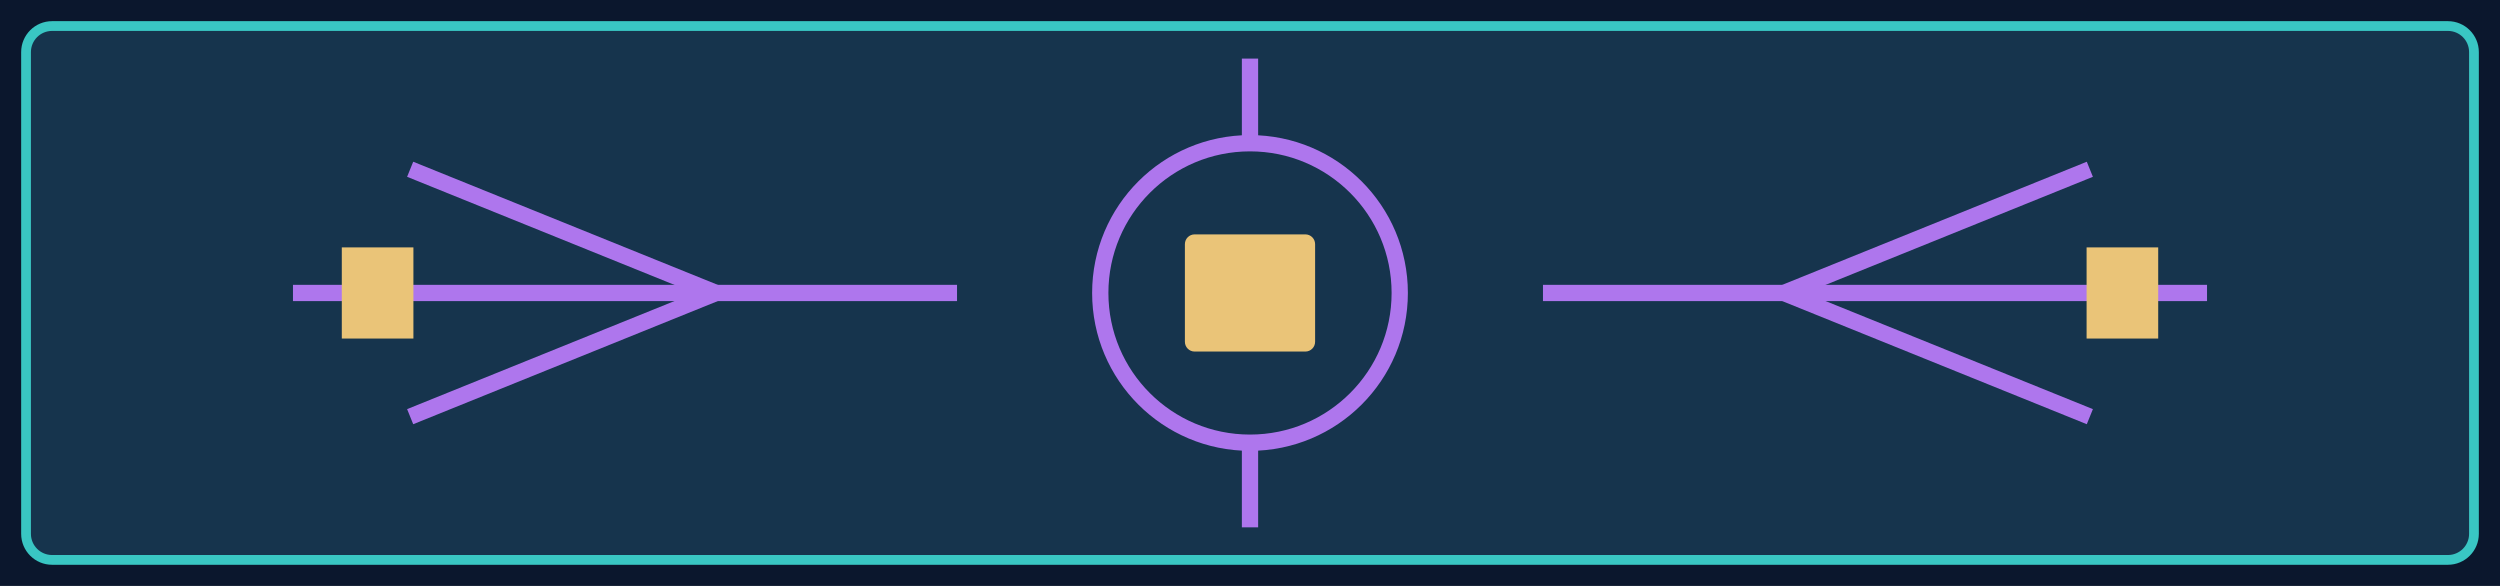
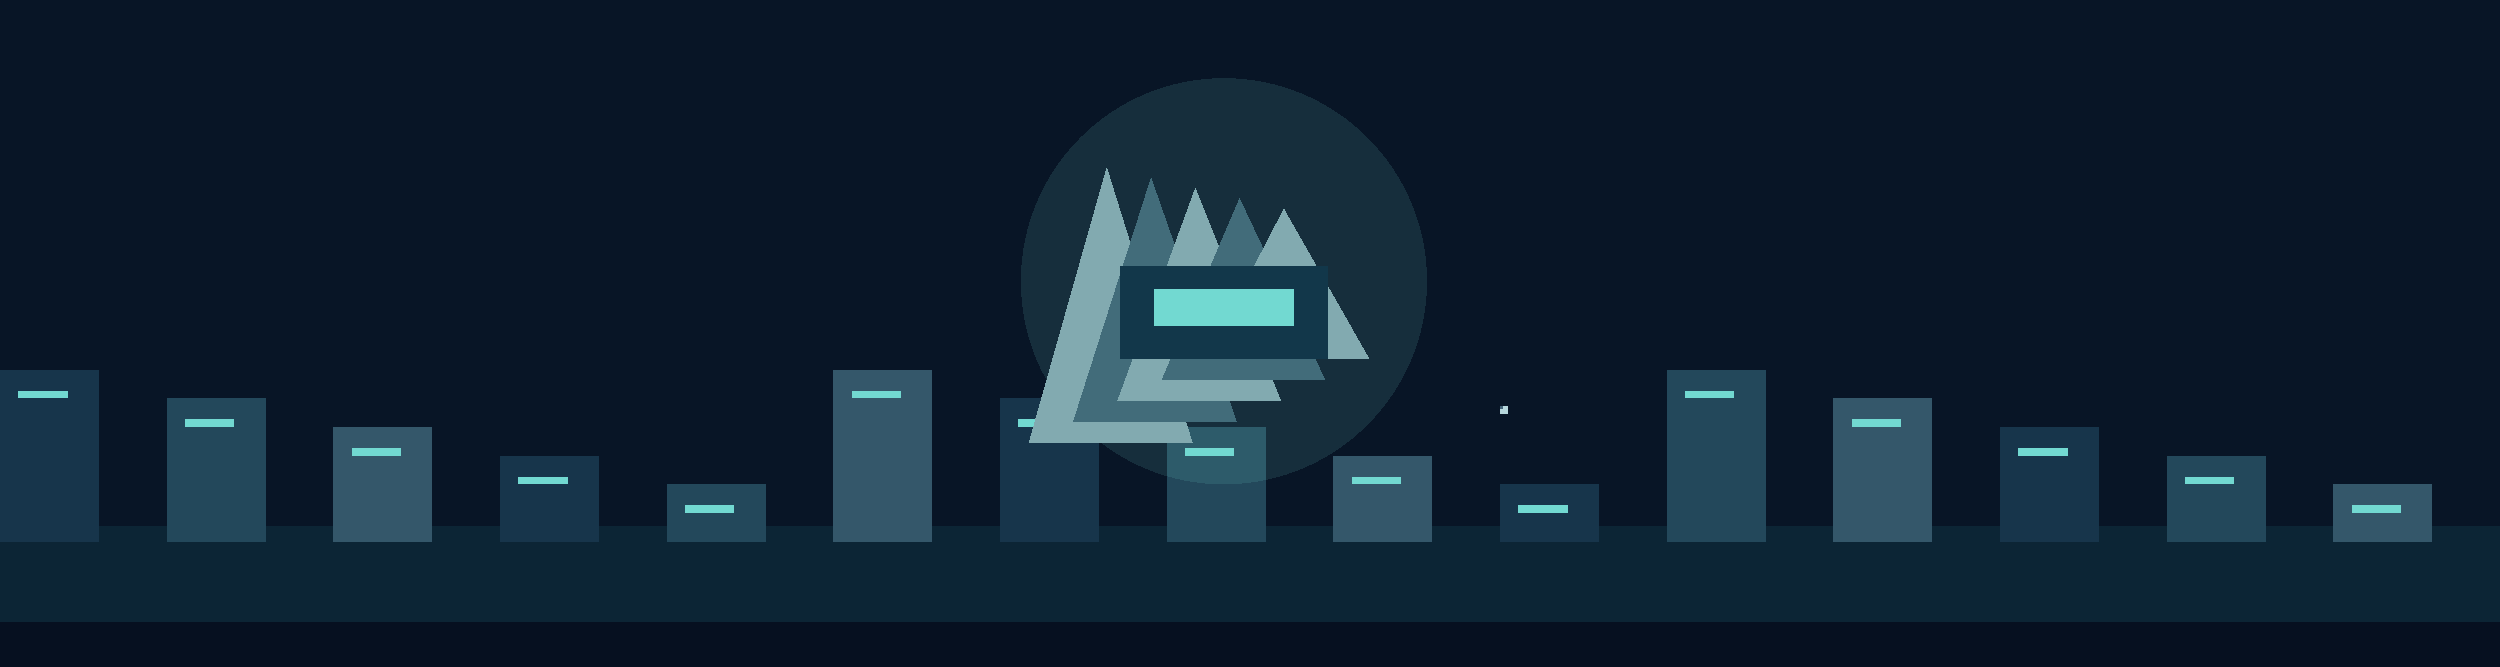
- <svg xmlns="http://www.w3.org/2000/svg" width="768" height="180" viewBox="0 0 768 180">
-   <rect width="768" height="180" fill="#0b172d" />
-   <rect x="8" y="8" width="752" height="164" rx="8" fill="#16344d" stroke="#39c6c3" stroke-width="3" />
-   <g fill="none" stroke="#ae76ed" stroke-width="5">
-     <circle cx="384" cy="90" r="46" />
-     <path d="M90 90H294M474 90H678M384 18V44M384 136V162" />
-     <path d="M126 52L220 90L126 128M642 52L548 90L642 128" />
-   </g>
-   <g fill="#eac478">
-     <rect x="364" y="72" width="40" height="36" rx="3" />
-     <rect x="105" y="76" width="22" height="28" />
-     <rect x="641" y="76" width="22" height="28" />
-   </g>
+ <svg xmlns="http://www.w3.org/2000/svg" width="960" height="256" viewBox="0 0 960 256" shape-rendering="crispEdges">
+   <rect width="960" height="256" fill="#081526" />
+   <rect y="202" width="960" height="54" fill="#0c2535" />
+   <rect x="576" y="156" width="3" height="3" fill="#b6d7dc" />
+   <rect x="576" y="156" width="1" height="1" fill="#426176" />
+   <rect x="576" y="156" width="1" height="1" fill="#426176" />
+   <rect x="576" y="156" width="1" height="1" fill="#b6d7dc" />
+   <rect x="576" y="156" width="1" height="1" fill="#426176" />
+   <rect x="576" y="156" width="1" height="1" fill="#426176" />
+   <rect x="576" y="156" width="1" height="1" fill="#b6d7dc" />
+   <rect x="576" y="156" width="1" height="1" fill="#426176" />
+   <rect x="576" y="156" width="1" height="1" fill="#426176" />
+   <rect x="576" y="156" width="3" height="3" fill="#b6d7dc" />
+   <rect x="576" y="156" width="1" height="1" fill="#426176" />
+   <rect x="576" y="156" width="1" height="1" fill="#426176" />
+   <rect x="576" y="156" width="1" height="1" fill="#b6d7dc" />
+   <rect x="576" y="156" width="1" height="1" fill="#426176" />
+   <rect x="576" y="156" width="1" height="1" fill="#426176" />
+   <rect x="576" y="156" width="1" height="1" fill="#b6d7dc" />
+   <rect x="576" y="156" width="1" height="1" fill="#426176" />
+   <rect x="576" y="156" width="1" height="1" fill="#426176" />
+   <rect x="576" y="156" width="3" height="3" fill="#b6d7dc" />
+   <rect x="576" y="156" width="1" height="1" fill="#426176" />
+   <rect x="576" y="156" width="1" height="1" fill="#426176" />
+   <rect x="576" y="156" width="1" height="1" fill="#b6d7dc" />
+   <rect x="576" y="156" width="1" height="1" fill="#426176" />
+   <rect x="576" y="156" width="1" height="1" fill="#426176" />
+   <rect x="576" y="156" width="1" height="1" fill="#b6d7dc" />
+   <rect x="576" y="156" width="1" height="1" fill="#426176" />
+   <rect x="576" y="156" width="1" height="1" fill="#426176" />
+   <rect x="576" y="156" width="3" height="3" fill="#b6d7dc" />
+   <rect x="576" y="156" width="1" height="1" fill="#426176" />
+   <rect x="576" y="156" width="1" height="1" fill="#426176" />
+   <rect x="576" y="156" width="1" height="1" fill="#b6d7dc" />
+   <rect x="576" y="156" width="1" height="1" fill="#426176" />
+   <rect x="576" y="156" width="1" height="1" fill="#426176" />
+   <rect x="576" y="156" width="1" height="1" fill="#b6d7dc" />
+   <rect x="576" y="156" width="1" height="1" fill="#426176" />
+   <rect x="576" y="156" width="1" height="1" fill="#426176" />
+   <rect x="576" y="156" width="3" height="3" fill="#b6d7dc" />
+   <rect x="576" y="156" width="1" height="1" fill="#426176" />
+   <rect x="576" y="156" width="1" height="1" fill="#426176" />
+   <rect x="576" y="156" width="1" height="1" fill="#b6d7dc" />
+   <rect x="576" y="156" width="1" height="1" fill="#426176" />
+   <rect x="576" y="156" width="1" height="1" fill="#426176" />
+   <rect x="576" y="156" width="1" height="1" fill="#b6d7dc" />
+   <rect x="576" y="156" width="1" height="1" fill="#426176" />
+   <rect x="576" y="156" width="1" height="1" fill="#426176" />
+   <rect x="576" y="156" width="3" height="3" fill="#b6d7dc" />
+   <rect x="576" y="156" width="1" height="1" fill="#426176" />
+   <rect x="576" y="156" width="1" height="1" fill="#426176" />
+   <rect x="576" y="156" width="1" height="1" fill="#b6d7dc" />
+   <rect x="576" y="156" width="1" height="1" fill="#426176" />
+   <rect x="576" y="156" width="1" height="1" fill="#426176" />
+   <rect x="576" y="156" width="1" height="1" fill="#b6d7dc" />
+   <rect x="576" y="156" width="1" height="1" fill="#426176" />
+   <rect x="576" y="156" width="1" height="1" fill="#426176" />
+   <rect x="576" y="156" width="3" height="3" fill="#b6d7dc" />
+   <rect x="576" y="156" width="1" height="1" fill="#426176" />
+   <rect x="576" y="156" width="1" height="1" fill="#426176" />
+   <rect x="576" y="156" width="1" height="1" fill="#b6d7dc" />
+   <rect x="576" y="156" width="1" height="1" fill="#426176" />
+   <rect x="576" y="156" width="1" height="1" fill="#426176" />
+   <rect x="576" y="156" width="1" height="1" fill="#b6d7dc" />
+   <rect x="576" y="156" width="1" height="1" fill="#426176" />
+   <rect x="576" y="156" width="1" height="1" fill="#426176" />
+   <rect x="576" y="156" width="3" height="3" fill="#b6d7dc" />
+   <rect x="576" y="156" width="1" height="1" fill="#426176" />
+   <rect x="576" y="156" width="1" height="1" fill="#426176" />
+   <rect x="576" y="156" width="1" height="1" fill="#b6d7dc" />
+   <rect x="576" y="156" width="1" height="1" fill="#426176" />
+   <rect x="576" y="156" width="1" height="1" fill="#426176" />
+   <rect x="576" y="156" width="1" height="1" fill="#b6d7dc" />
+   <rect x="576" y="156" width="1" height="1" fill="#426176" />
+   <rect x="576" y="156" width="1" height="1" fill="#426176" />
+   <rect x="576" y="156" width="3" height="3" fill="#b6d7dc" />
+   <rect x="576" y="156" width="1" height="1" fill="#426176" />
+   <rect x="576" y="156" width="1" height="1" fill="#426176" />
+   <rect x="576" y="156" width="1" height="1" fill="#b6d7dc" />
+   <rect x="576" y="156" width="1" height="1" fill="#426176" />
+   <rect x="576" y="156" width="1" height="1" fill="#426176" />
+   <rect x="576" y="156" width="1" height="1" fill="#b6d7dc" />
+   <rect x="576" y="156" width="1" height="1" fill="#426176" />
+   <rect x="576" y="156" width="1" height="1" fill="#426176" />
+   <rect x="576" y="156" width="3" height="3" fill="#b6d7dc" />
+   <rect x="576" y="156" width="1" height="1" fill="#426176" />
+   <rect x="576" y="156" width="1" height="1" fill="#426176" />
+   <rect x="576" y="156" width="1" height="1" fill="#b6d7dc" />
+   <rect x="576" y="156" width="1" height="1" fill="#426176" />
+   <rect x="576" y="156" width="1" height="1" fill="#426176" />
+   <rect x="576" y="156" width="1" height="1" fill="#b6d7dc" />
+   <rect x="576" y="156" width="1" height="1" fill="#426176" />
+   <rect x="576" y="156" width="1" height="1" fill="#426176" />
+   <rect x="576" y="156" width="3" height="3" fill="#b6d7dc" />
+   <rect x="576" y="156" width="1" height="1" fill="#426176" />
+   <rect x="576" y="156" width="1" height="1" fill="#426176" />
+   <rect x="576" y="156" width="1" height="1" fill="#b6d7dc" />
+   <rect x="576" y="156" width="1" height="1" fill="#426176" />
+   <rect x="576" y="156" width="1" height="1" fill="#426176" />
+   <rect x="576" y="156" width="1" height="1" fill="#b6d7dc" />
+   <rect x="576" y="156" width="1" height="1" fill="#426176" />
+   <rect x="576" y="156" width="1" height="1" fill="#426176" />
+   <rect x="576" y="156" width="3" height="3" fill="#b6d7dc" />
+   <rect x="576" y="156" width="1" height="1" fill="#426176" />
+   <rect x="576" y="156" width="1" height="1" fill="#426176" />
+   <rect x="576" y="156" width="1" height="1" fill="#b6d7dc" />
+   <rect x="576" y="156" width="1" height="1" fill="#426176" />
+   <rect x="576" y="156" width="1" height="1" fill="#426176" />
+   <rect x="576" y="156" width="1" height="1" fill="#b6d7dc" />
+   <rect x="576" y="156" width="1" height="1" fill="#426176" />
+   <rect x="576" y="156" width="1" height="1" fill="#426176" />
+   <rect x="576" y="156" width="3" height="3" fill="#b6d7dc" />
+   <rect x="576" y="156" width="1" height="1" fill="#426176" />
+   <rect x="0" y="142" width="38" height="66" fill="#17354b" />
+   <rect x="7" y="150" width="19" height="3" fill="#72d9d1" />
+   <rect x="64" y="153" width="38" height="55" fill="#23485b" />
+   <rect x="71" y="161" width="19" height="3" fill="#72d9d1" />
+   <rect x="128" y="164" width="38" height="44" fill="#34576a" />
+   <rect x="135" y="172" width="19" height="3" fill="#72d9d1" />
+   <rect x="192" y="175" width="38" height="33" fill="#17354b" />
+   <rect x="199" y="183" width="19" height="3" fill="#72d9d1" />
+   <rect x="256" y="186" width="38" height="22" fill="#23485b" />
+   <rect x="263" y="194" width="19" height="3" fill="#72d9d1" />
+   <rect x="320" y="142" width="38" height="66" fill="#34576a" />
+   <rect x="327" y="150" width="19" height="3" fill="#72d9d1" />
+   <rect x="384" y="153" width="38" height="55" fill="#17354b" />
+   <rect x="391" y="161" width="19" height="3" fill="#72d9d1" />
+   <rect x="448" y="164" width="38" height="44" fill="#23485b" />
+   <rect x="455" y="172" width="19" height="3" fill="#72d9d1" />
+   <rect x="512" y="175" width="38" height="33" fill="#34576a" />
+   <rect x="519" y="183" width="19" height="3" fill="#72d9d1" />
+   <rect x="576" y="186" width="38" height="22" fill="#17354b" />
+   <rect x="583" y="194" width="19" height="3" fill="#72d9d1" />
+   <rect x="640" y="142" width="38" height="66" fill="#23485b" />
+   <rect x="647" y="150" width="19" height="3" fill="#72d9d1" />
+   <rect x="704" y="153" width="38" height="55" fill="#34576a" />
+   <rect x="711" y="161" width="19" height="3" fill="#72d9d1" />
+   <rect x="768" y="164" width="38" height="44" fill="#17354b" />
+   <rect x="775" y="172" width="19" height="3" fill="#72d9d1" />
+   <rect x="832" y="175" width="38" height="33" fill="#23485b" />
+   <rect x="839" y="183" width="19" height="3" fill="#72d9d1" />
+   <rect x="896" y="186" width="38" height="22" fill="#34576a" />
+   <rect x="903" y="194" width="19" height="3" fill="#72d9d1" />
+   <rect x="960" y="142" width="38" height="66" fill="#17354b" />
+   <rect x="967" y="150" width="19" height="3" fill="#72d9d1" />
+   <circle cx="470" cy="108" r="78" fill="#72d9d1" opacity=".13" />
+   <path d="M395 170L425 64L458 170Z" fill="#82aab0" />
+   <path d="M412 162L442 68L475 162Z" fill="#426c7a" />
+   <path d="M429 154L459 72L492 154Z" fill="#82aab0" />
+   <path d="M446 146L476 76L509 146Z" fill="#426c7a" />
+   <path d="M463 138L493 80L526 138Z" fill="#82aab0" />
+   <rect x="430" y="102" width="80" height="36" fill="#12374a" />
+   <rect x="443" y="111" width="54" height="14" fill="#72d9d1" />
+   <rect y="239" width="960" height="17" fill="#061020" />
</svg>
